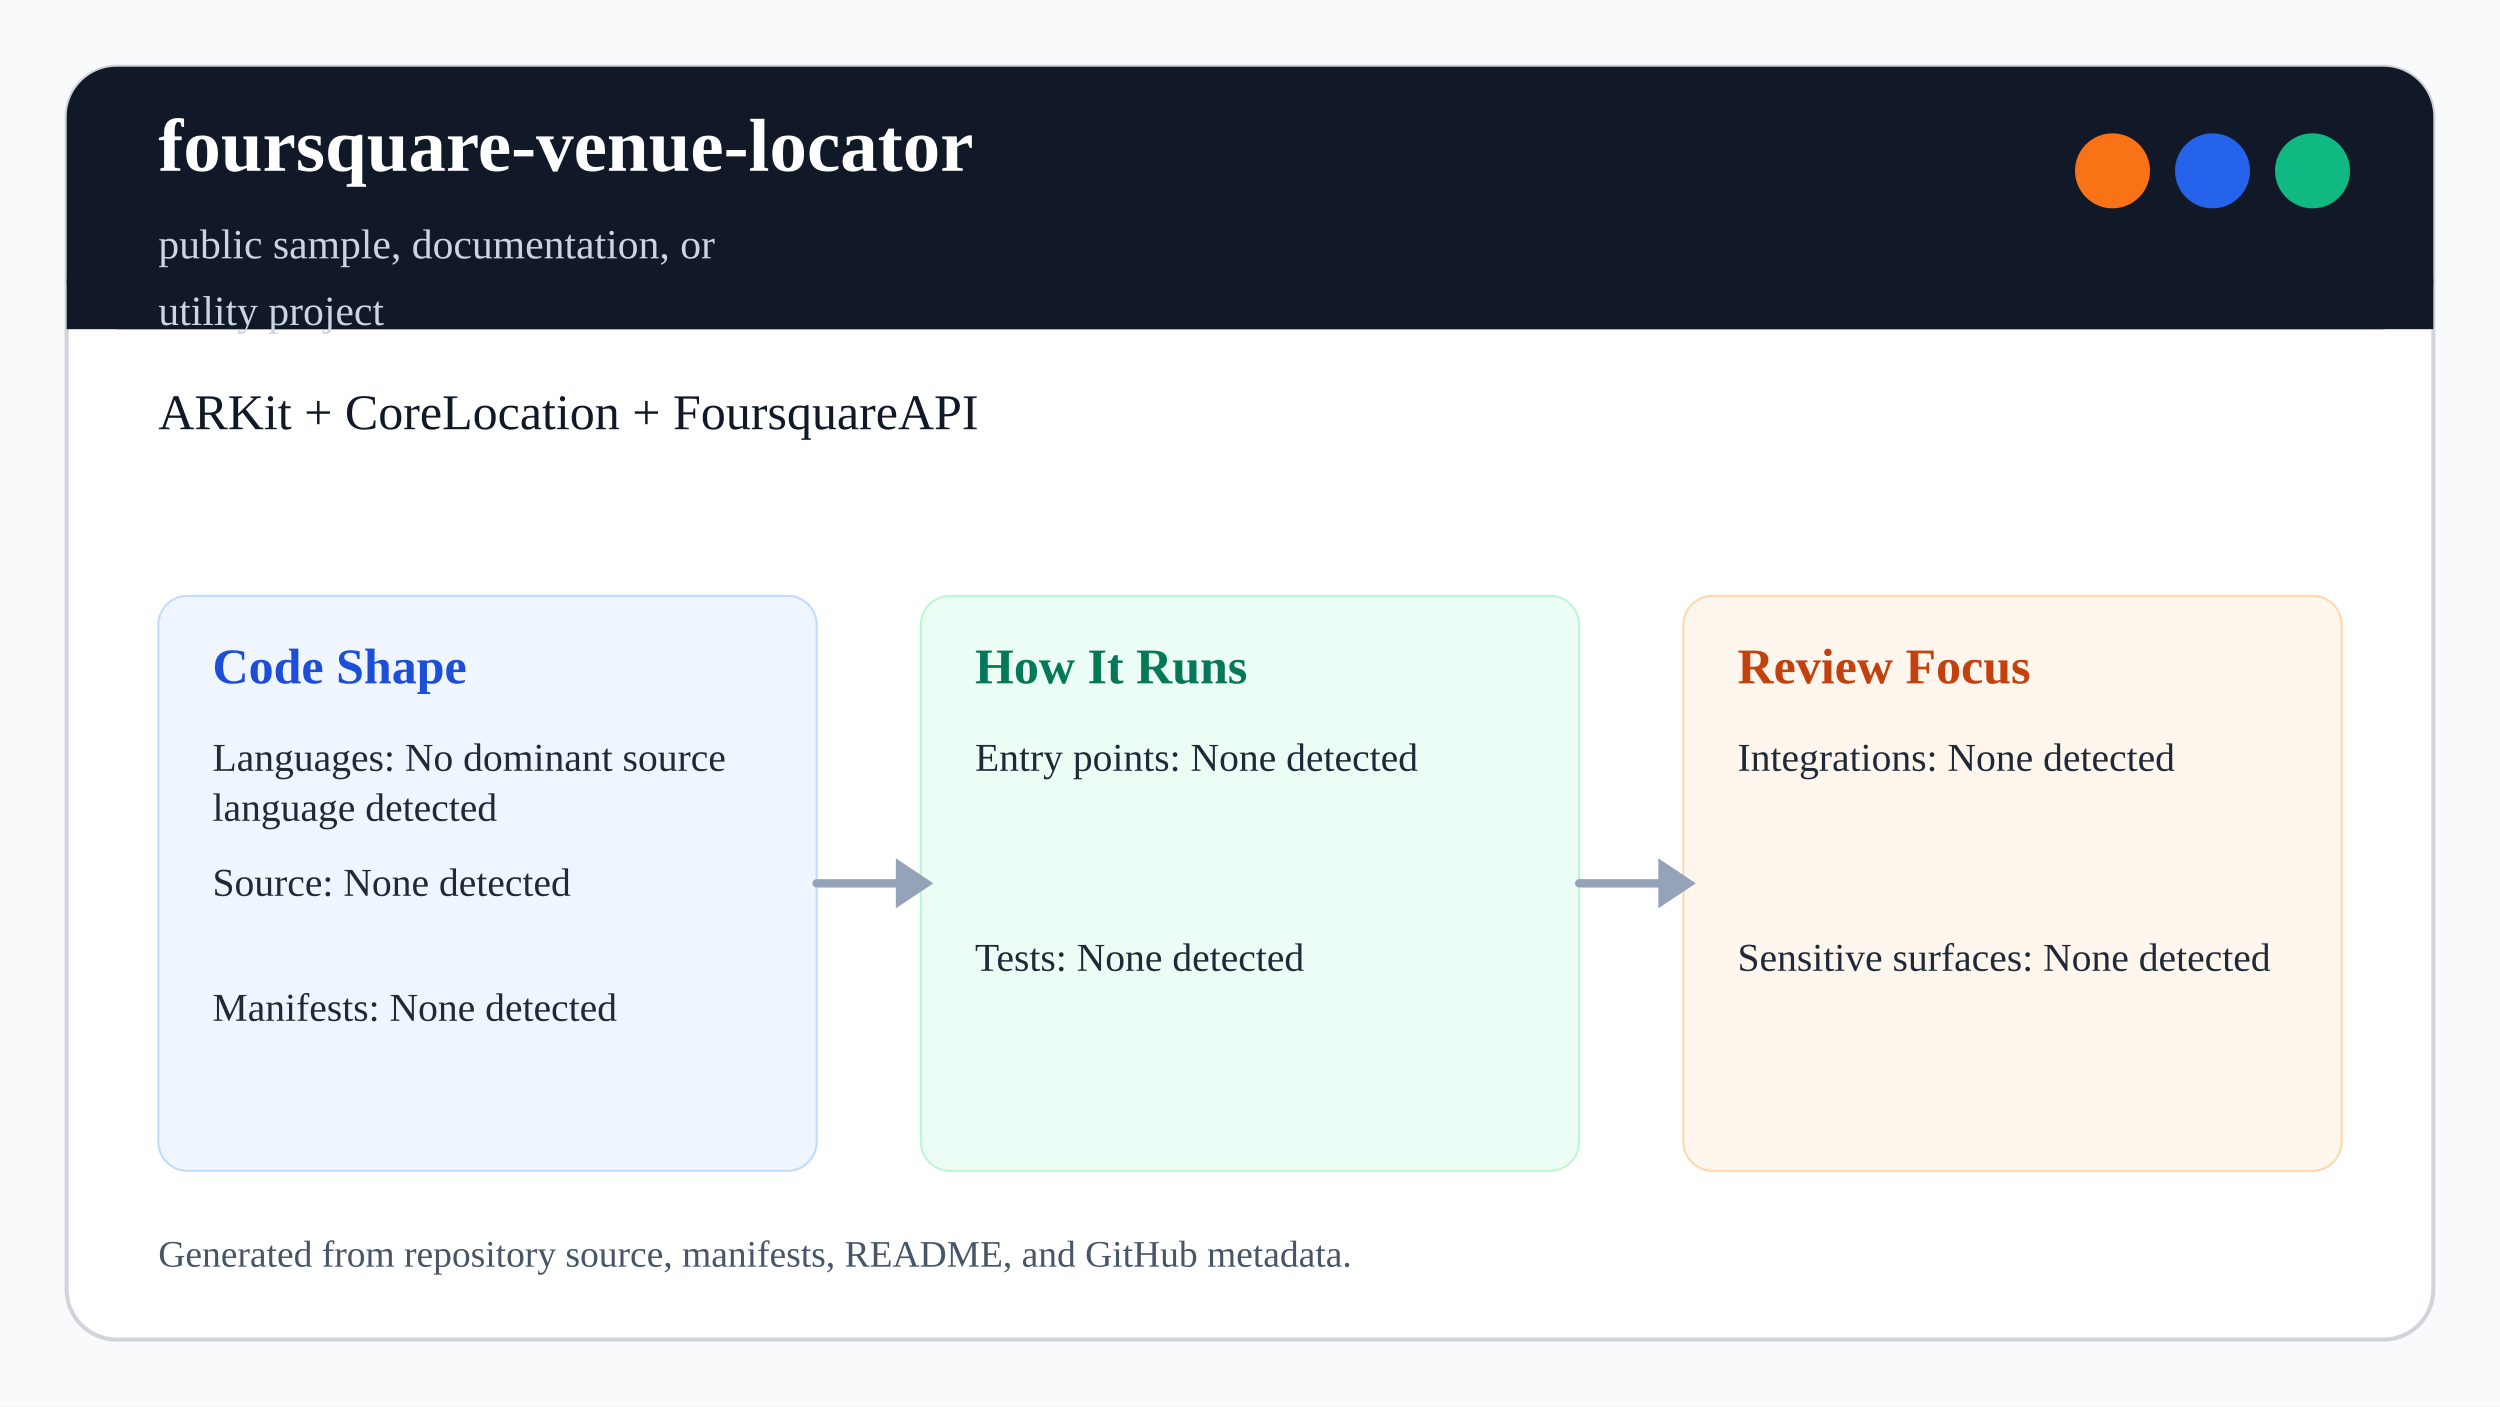
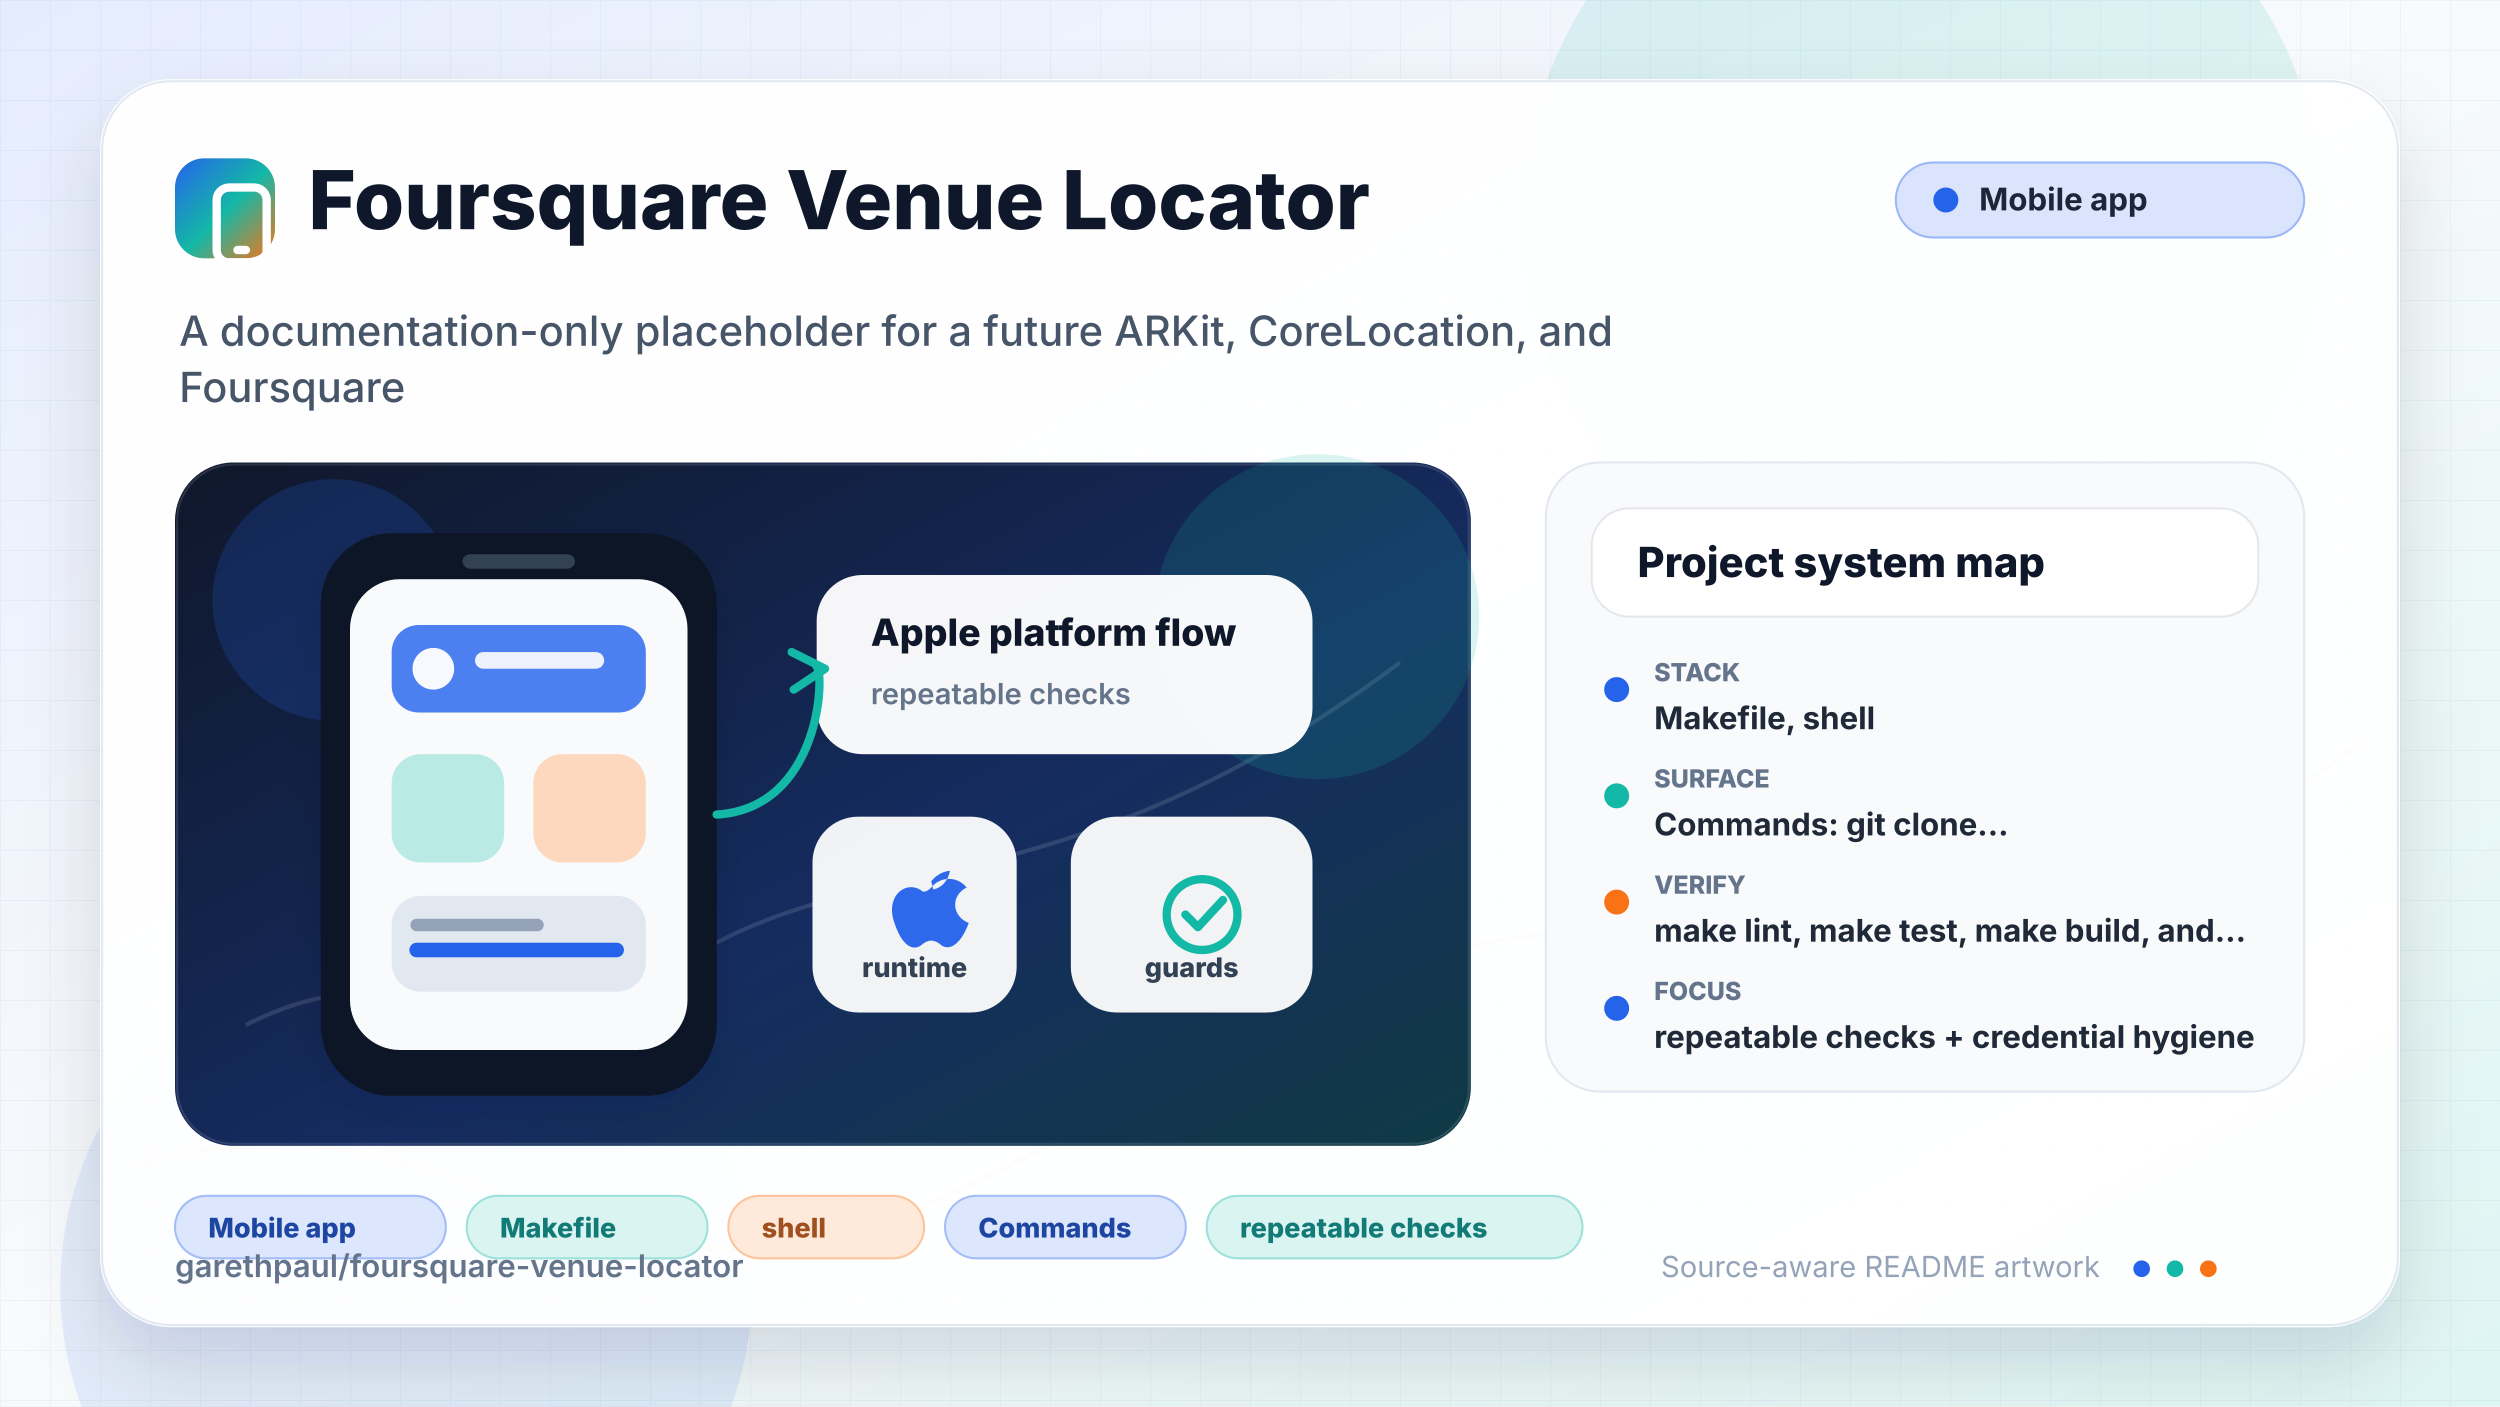
- <svg xmlns="http://www.w3.org/2000/svg" width="1200" height="675" viewBox="0 0 1200 675" role="img" aria-labelledby="title desc">
-   <rect width="1200" height="675" fill="#f8fafc" />
-   <rect x="32" y="32" width="1136" height="611" rx="24" fill="#ffffff" stroke="#d1d5db" stroke-width="2" />
-   <rect x="32" y="32" width="1136" height="126" rx="24" fill="#111827" />
-   <path d="M32 134h1136v24H32z" fill="#111827" />
-   <circle cx="1062" cy="82" r="18" fill="#2563eb" />
-   <circle cx="1110" cy="82" r="18" fill="#10b981" />
-   <circle cx="1014" cy="82" r="18" fill="#f97316" />
-   <text x="76" y="82" font-size="36" fill="#ffffff" font-weight="700">foursquare-venue-locator</text>
-   <text x="76" y="124" font-size="20" fill="#cbd5e1">public sample, documentation, or</text>
-   <text x="76" y="156" font-size="20" fill="#cbd5e1">utility project</text>
-   <text x="76" y="206" font-size="24" fill="#111827">ARKit + CoreLocation + FoursquareAPI</text>
-   <rect x="76" y="286" width="316" height="276" rx="14" fill="#eff6ff" stroke="#bfdbfe" />
-   <text x="102" y="328" font-size="24" font-weight="700" fill="#1d4ed8">Code Shape</text>
-   <text x="102" y="370" font-size="19" fill="#1f2937">Languages: No dominant source</text>
-   <text x="102" y="394" font-size="19" fill="#1f2937">language detected</text>
-   <text x="102" y="430" font-size="19" fill="#1f2937">Source: None detected</text>
-   <text x="102" y="490" font-size="19" fill="#1f2937">Manifests: None detected</text>
-   <rect x="442" y="286" width="316" height="276" rx="14" fill="#ecfdf5" stroke="#bbf7d0" />
-   <text x="468" y="328" font-size="24" font-weight="700" fill="#047857">How It Runs</text>
-   <text x="468" y="370" font-size="19" fill="#1f2937">Entry points: None detected</text>
-   <text x="468" y="466" font-size="19" fill="#1f2937">Tests: None detected</text>
-   <rect x="808" y="286" width="316" height="276" rx="14" fill="#fff7ed" stroke="#fed7aa" />
-   <text x="834" y="328" font-size="24" font-weight="700" fill="#c2410c">Review Focus</text>
-   <text x="834" y="370" font-size="19" fill="#1f2937">Integrations: None detected</text>
-   <text x="834" y="466" font-size="19" fill="#1f2937">Sensitive surfaces: None detected</text>
-   <path d="M392 424h50" stroke="#94a3b8" stroke-width="4" stroke-linecap="round" />
-   <path d="M430 412l18 12-18 12z" fill="#94a3b8" />
-   <path d="M758 424h50" stroke="#94a3b8" stroke-width="4" stroke-linecap="round" />
-   <path d="M796 412l18 12-18 12z" fill="#94a3b8" />
-   <text x="76" y="608" font-size="18" fill="#475569">Generated from repository source, manifests, README, and GitHub metadata.</text>
+ <svg xmlns="http://www.w3.org/2000/svg" width="1200" height="675" viewBox="0 0 1200 675" role="img" aria-labelledby="ptyf2zh-title ptyf2zh-desc">
+   <defs>
+     <linearGradient id="ptyf2zh-bg" x1="0" y1="0" x2="1" y2="1">
+       <stop offset="0%" stop-color="#e5ecfd" />
+       <stop offset="48%" stop-color="#f8fafc" />
+       <stop offset="100%" stop-color="#def5f3" />
+     </linearGradient>
+     <linearGradient id="ptyf2zh-stage" x1="0" y1="0" x2="1" y2="1">
+       <stop offset="0%" stop-color="#0f172a" />
+       <stop offset="58%" stop-color="#152c60" />
+       <stop offset="100%" stop-color="#103a45" />
+     </linearGradient>
+     <linearGradient id="ptyf2zh-accent" x1="0" y1="0" x2="1" y2="1">
+       <stop offset="0%" stop-color="#2563eb" />
+       <stop offset="52%" stop-color="#14b8a6" />
+       <stop offset="100%" stop-color="#f97316" />
+     </linearGradient>
+     <linearGradient id="ptyf2zh-soft" x1="0" y1="0" x2="1" y2="1">
+       <stop offset="0%" stop-color="#cbdafa" />
+       <stop offset="100%" stop-color="#fee0cc" />
+     </linearGradient>
+     <filter id="ptyf2zh-shadow" x="-20%" y="-20%" width="140%" height="150%">
+       <feDropShadow dx="0" dy="18" stdDeviation="18" flood-color="#0f172a" flood-opacity="0.14" />
+     </filter>
+     <filter id="ptyf2zh-miniShadow" x="-20%" y="-20%" width="140%" height="150%">
+       <feDropShadow dx="0" dy="8" stdDeviation="10" flood-color="#0f172a" flood-opacity="0.12" />
+     </filter>
+     <pattern id="ptyf2zh-grid" width="24" height="24" patternUnits="userSpaceOnUse">
+       <path d="M24 0H0v24" fill="none" stroke="#94a3b8" stroke-opacity="0.16" stroke-width="1" />
+     </pattern>
+     <style>
+       .label { font: 700 13px ui-sans-serif, system-ui, -apple-system, BlinkMacSystemFont, "Segoe UI", sans-serif; letter-spacing: 0; text-transform: uppercase; }
+       .body { font-family: ui-sans-serif, system-ui, -apple-system, BlinkMacSystemFont, "Segoe UI", sans-serif; letter-spacing: 0; }
+     </style>
+   </defs>
+   <rect width="1200" height="675" fill="url(#ptyf2zh-bg)" />
+   <rect width="1200" height="675" fill="url(#ptyf2zh-grid)" opacity="0.65" />
+   <circle cx="195" cy="618" r="166" fill="#2563eb" opacity="0.10" />
+   <circle cx="923" cy="104" r="192" fill="#14b8a6" opacity="0.12" />
+   <path d="M66 560 C214 512 278 642 430 584 C576 528 676 408 838 462 C966 504 1034 426 1134 356" fill="none" stroke="#f97316" stroke-width="2" stroke-opacity="0.18" />
+   <rect x="48" y="38" width="1104" height="599" rx="34" fill="#ffffff" opacity="0.94" filter="url(#ptyf2zh-shadow)" />
+   <rect x="49" y="39" width="1102" height="597" rx="33" fill="none" stroke="#e2e8f0" stroke-width="1" />
+   <g class="body">
+     <rect x="84" y="76" width="48" height="48" rx="14" fill="url(#ptyf2zh-accent)" />
+     <rect x="104" y="90" width="24" height="36" rx="6" stroke="#ffffff" stroke-width="4" stroke-linecap="round" stroke-linejoin="round" fill="none" />
+     <path d="M16 30h4" transform="translate(98 90)" stroke="#ffffff" stroke-width="4" stroke-linecap="round" stroke-linejoin="round" fill="none" />
+     <text x="148" y="110" fill="#0f172a" font-size="39" font-weight="800">Foursquare Venue Locator</text>
+     <rect x="910" y="78" width="196" height="36" rx="18" fill="#dae4fc" stroke="#9bb7f6" />
+     <circle cx="934" cy="96" r="6" fill="#2563eb" />
+     <text x="950" y="101" fill="#1c2639" font-size="15" font-weight="700">Mobile app</text>
+     <text x="86" y="166" fill="#475569" font-size="20" font-weight="500">A documentation-only placeholder for a future ARKit, CoreLocation, and</text>
+     <text x="86" y="193" fill="#475569" font-size="20" font-weight="500">Foursquare</text>
+   </g>
+   <g transform="translate(84 222)">
+     <rect x="0" y="0" width="622" height="328" rx="28" fill="url(#ptyf2zh-stage)" />
+     <rect x="1" y="1" width="620" height="326" rx="27" fill="none" stroke="#ffffff" stroke-opacity="0.12" />
+     <path d="M34 270 C116 228 166 286 250 236 C338 184 430 214 588 96" fill="none" stroke="#ffffff" stroke-opacity="0.12" stroke-width="2" />
+     <circle cx="76" cy="66" r="58" fill="#2563eb" opacity="0.20" />
+     <circle cx="548" cy="74" r="78" fill="#14b8a6" opacity="0.16" />
+     <g class="body">
+       <rect x="70" y="34" width="190" height="270" rx="34" fill="#111827" filter="url(#ptyf2zh-miniShadow)" />
+       <rect x="84" y="56" width="162" height="226" rx="24" fill="#f8fafc" />
+       <rect x="138" y="44" width="54" height="7" rx="4" fill="#334155" />
+       <rect x="104" y="78" width="122" height="42" rx="13" fill="#4c7fef" />
+       <circle cx="124" cy="99" r="10" fill="#ffffff" opacity="0.95" />
+       <rect x="144" y="91" width="62" height="8" rx="4" fill="#ffffff" opacity="0.9" />
+       <rect x="104" y="140" width="54" height="52" rx="14" fill="#b9eae4" />
+       <rect x="172" y="140" width="54" height="52" rx="14" fill="#fdd8be" />
+       <rect x="104" y="208" width="122" height="46" rx="14" fill="#e2e8f0" />
+       <path d="M116 234h96" stroke="#2563eb" stroke-width="7" stroke-linecap="round" />
+       <path d="M116 222h58" stroke="#94a3b8" stroke-width="6" stroke-linecap="round" />
+       <rect x="308" y="54" width="238" height="86" rx="22" fill="#ffffff" opacity="0.96" />
+       <text x="334" y="88" fill="#0f172a" font-size="18" font-weight="800">Apple platform flow</text>
+       <text x="334" y="116" fill="#64748b" font-size="14" font-weight="600">repeatable checks</text>
+       <path d="M260 169 C310 166 312 101 308 98" fill="none" stroke="#14b8a6" stroke-width="4" stroke-linecap="round" />
+       <path d="M296 91 l16 8 -15 10" fill="none" stroke="#14b8a6" stroke-width="4" stroke-linecap="round" stroke-linejoin="round" />
+       <rect x="306" y="170" width="98" height="94" rx="22" fill="#ffffff" opacity="0.94" />
+       <rect x="430" y="170" width="116" height="94" rx="22" fill="#ffffff" opacity="0.94" />
+       <path d="M25 7c4-5 9-5 9-5-1 5-4 8-8 9 M21 12c-7-6-18 1-14 14 4 13 10 15 14 11 3-2 5-2 8 0 4 4 10 1 14-10-8-3-9-13-1-17-5-6-13-5-17 0-2 2-3 2-4 2z" transform="translate(338 194)" fill="#2563eb" opacity="0.95" />
+       <circle cx="493" cy="217" r="17" stroke="#14b8a6" stroke-width="4" stroke-linecap="round" stroke-linejoin="round" fill="none" />
+       <path d="M13 21l6 6 12-13" transform="translate(472 196)" stroke="#14b8a6" stroke-width="4" stroke-linecap="round" stroke-linejoin="round" fill="none" />
+       <text x="355" y="247" fill="#334155" font-size="13" text-anchor="middle" font-weight="800">runtime</text>
+       <text x="488" y="247" fill="#334155" font-size="13" text-anchor="middle" font-weight="800">guards</text>
+     </g>
+   </g>
+   <g class="body" transform="translate(742 222)">
+     <rect x="0" y="0" width="364" height="302" rx="26" fill="#f8fafc" stroke="#e2e8f0" />
+     <rect x="22" y="22" width="320" height="52" rx="18" fill="#ffffff" stroke="#e5e7eb" />
+     <text x="44" y="55" fill="#0f172a" font-size="20" font-weight="800">Project system map</text>
+     <g transform="translate(24 94)">
+       <circle cx="10" cy="15" r="6" fill="#2563eb" />
+       <text x="28" y="11" fill="#64748b" font-size="12" font-weight="800">STACK</text>
+       <text x="28" y="34" fill="#1f2937" font-size="15" font-weight="650">Makefile, shell</text>
+     </g>
+     <g transform="translate(24 145)">
+       <circle cx="10" cy="15" r="6" fill="#14b8a6" />
+       <text x="28" y="11" fill="#64748b" font-size="12" font-weight="800">SURFACE</text>
+       <text x="28" y="34" fill="#1f2937" font-size="15" font-weight="650">Commands: git clone...</text>
+     </g>
+     <g transform="translate(24 196)">
+       <circle cx="10" cy="15" r="6" fill="#f97316" />
+       <text x="28" y="11" fill="#64748b" font-size="12" font-weight="800">VERIFY</text>
+       <text x="28" y="34" fill="#1f2937" font-size="15" font-weight="650">make lint, make test, make build, and...</text>
+     </g>
+     <g transform="translate(24 247)">
+       <circle cx="10" cy="15" r="6" fill="#2563eb" />
+       <text x="28" y="11" fill="#64748b" font-size="12" font-weight="800">FOCUS</text>
+       <text x="28" y="34" fill="#1f2937" font-size="15" font-weight="650">repeatable checks + credential hygiene</text>
+     </g>
+   </g>
+   <g class="body">
+     <rect x="84" y="574" width="130" height="30" rx="15" fill="#dce6fc" stroke="#a3bdf7" />
+     <text x="100" y="594" fill="#1d46a2" font-size="13" font-weight="800">Mobile app</text>
+     <rect x="224" y="574" width="115.6" height="30" rx="15" fill="#d9f4f1" stroke="#9ce1da" />
+     <text x="240" y="594" fill="#127b77" font-size="13" font-weight="800">Makefile</text>
+     <rect x="349.6" y="574" width="94" height="30" rx="15" fill="#fee9da" stroke="#fcc49d" />
+     <text x="365.6" y="594" fill="#a0501e" font-size="13" font-weight="800">shell</text>
+     <rect x="453.6" y="574" width="115.6" height="30" rx="15" fill="#dce6fc" stroke="#a3bdf7" />
+     <text x="469.6" y="594" fill="#1d46a2" font-size="13" font-weight="800">Commands</text>
+     <rect x="579.2" y="574" width="180.4" height="30" rx="15" fill="#d9f4f1" stroke="#9ce1da" />
+     <text x="595.2" y="594" fill="#127b77" font-size="13" font-weight="800">repeatable checks</text>
+   </g>
+   <g class="body">
+     <text x="84" y="613" fill="#64748b" font-size="15" font-weight="600">garethpaul/foursquare-venue-locator</text>
+     <text x="1008" y="613" fill="#94a3b8" font-size="14" text-anchor="end">Source-aware README artwork</text>
+     <circle cx="1028" cy="609" r="4" fill="#2563eb" />
+     <circle cx="1044" cy="609" r="4" fill="#14b8a6" />
+     <circle cx="1060" cy="609" r="4" fill="#f97316" />
+   </g>
</svg>
